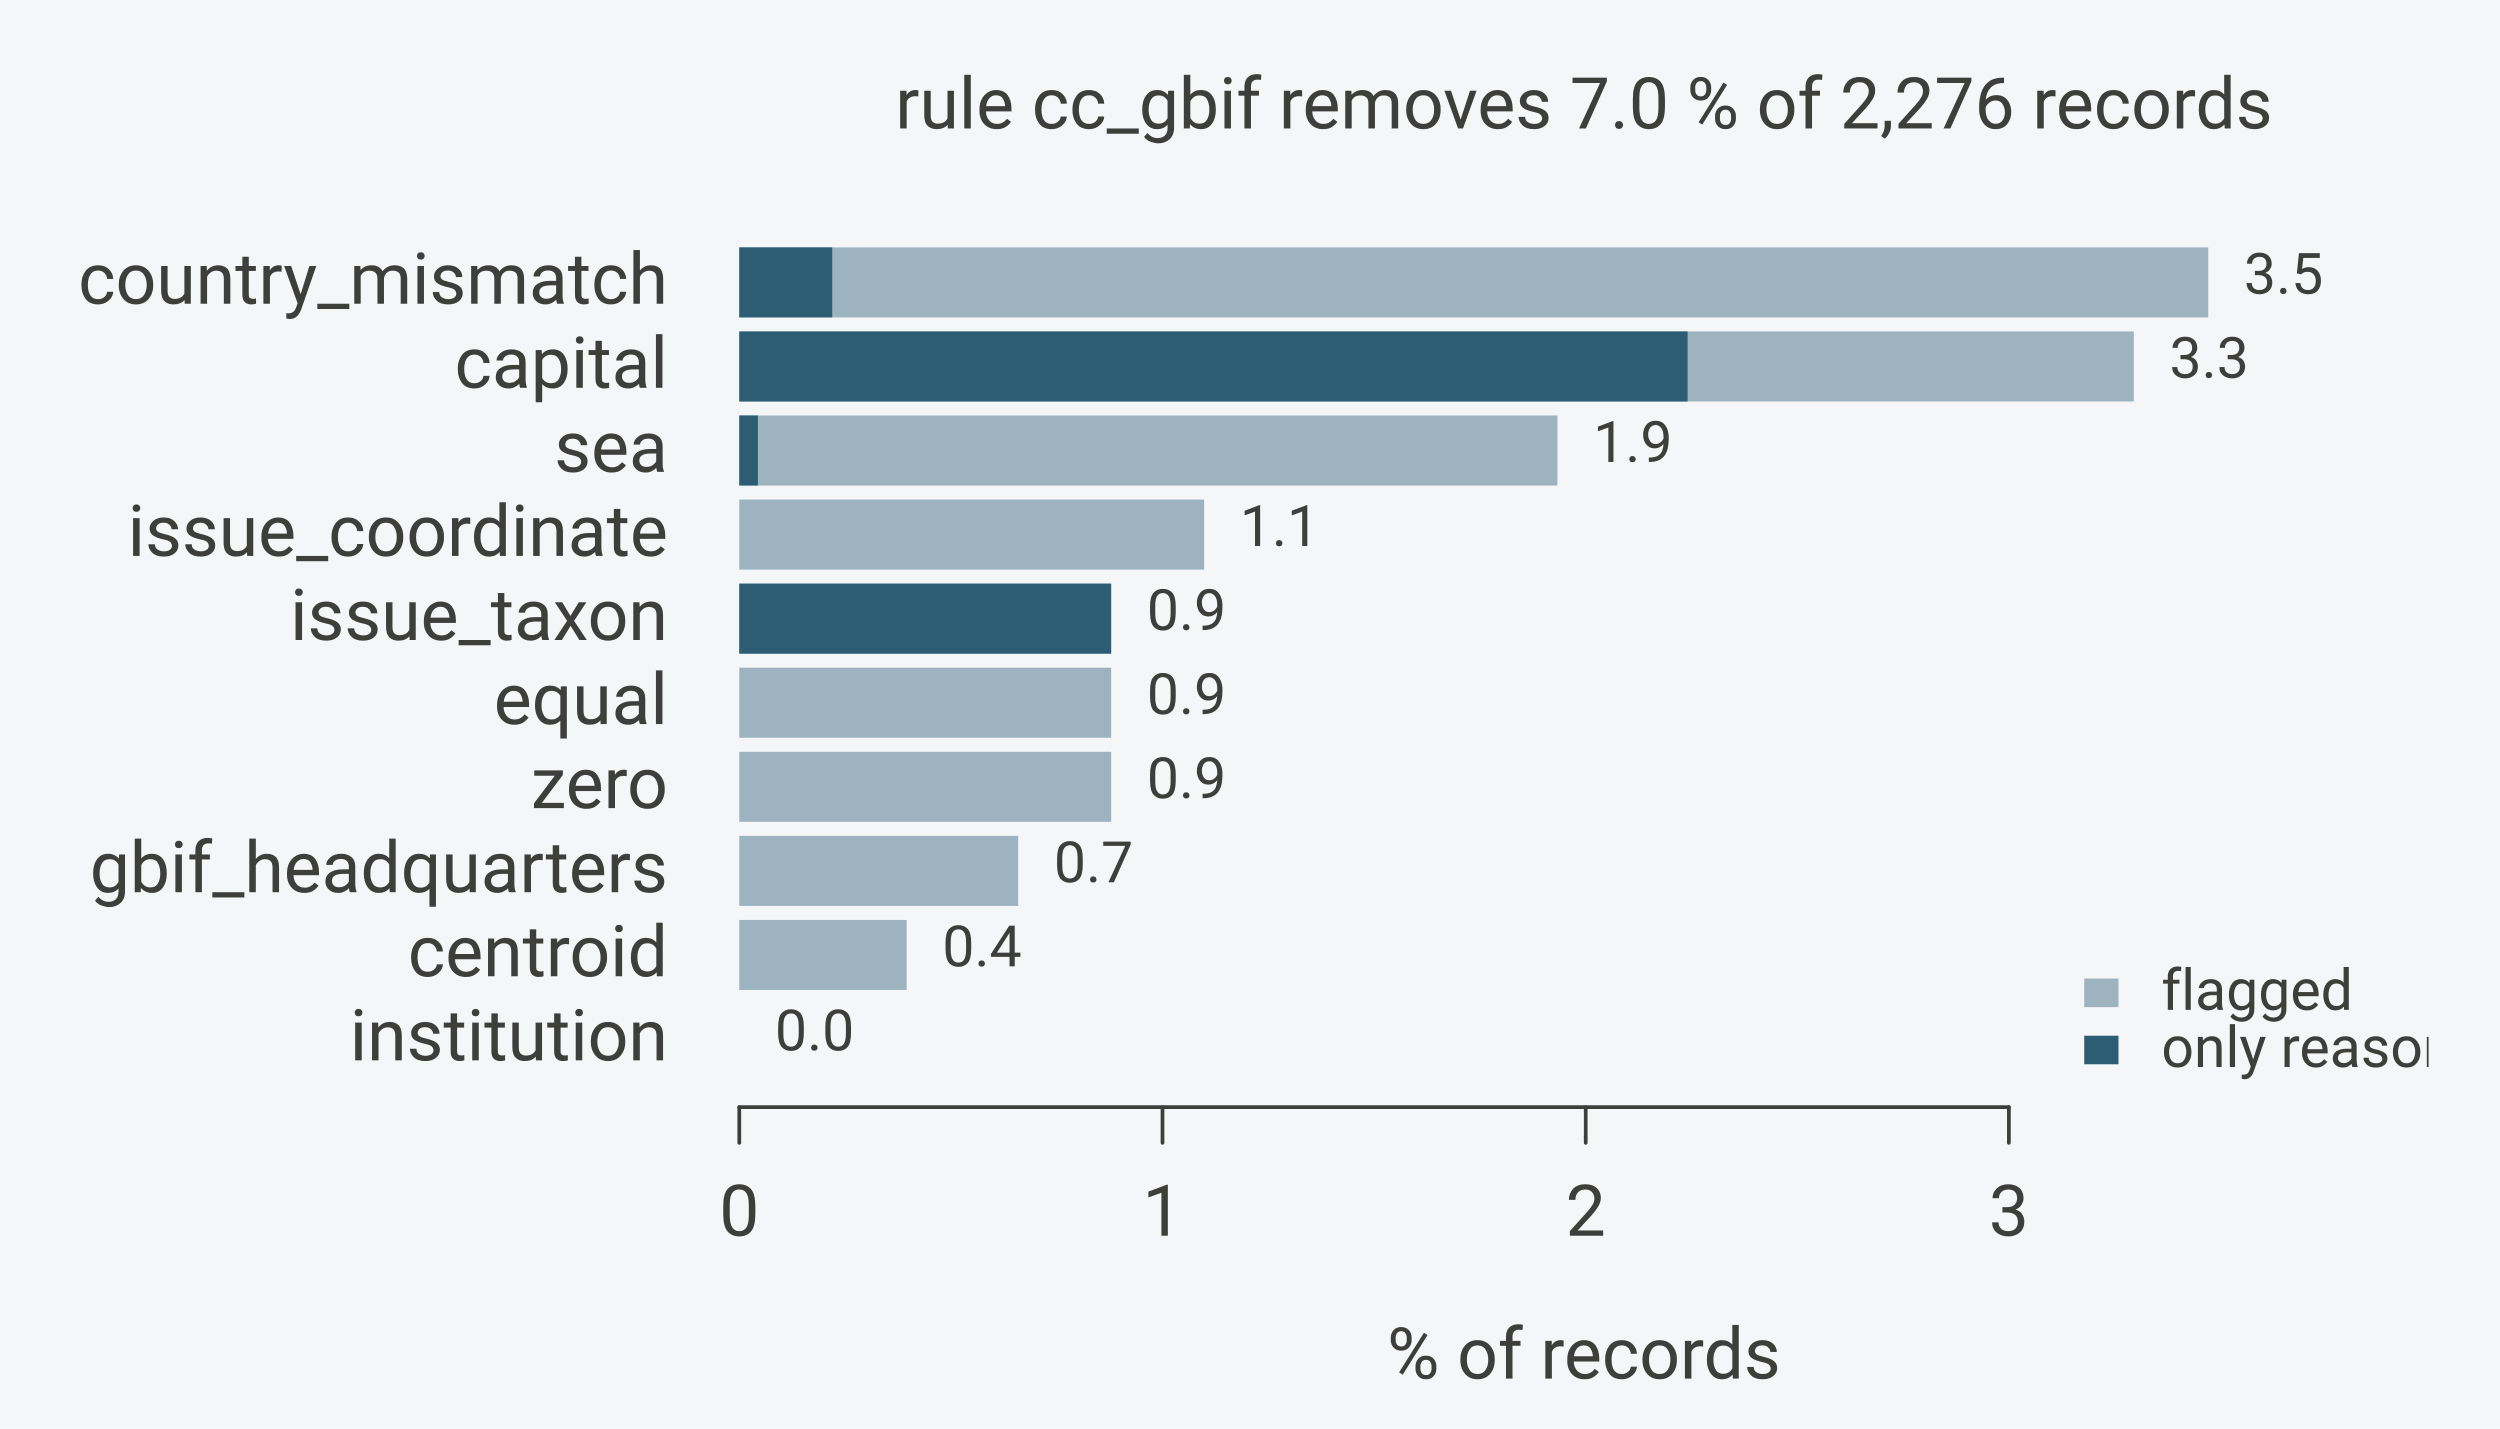
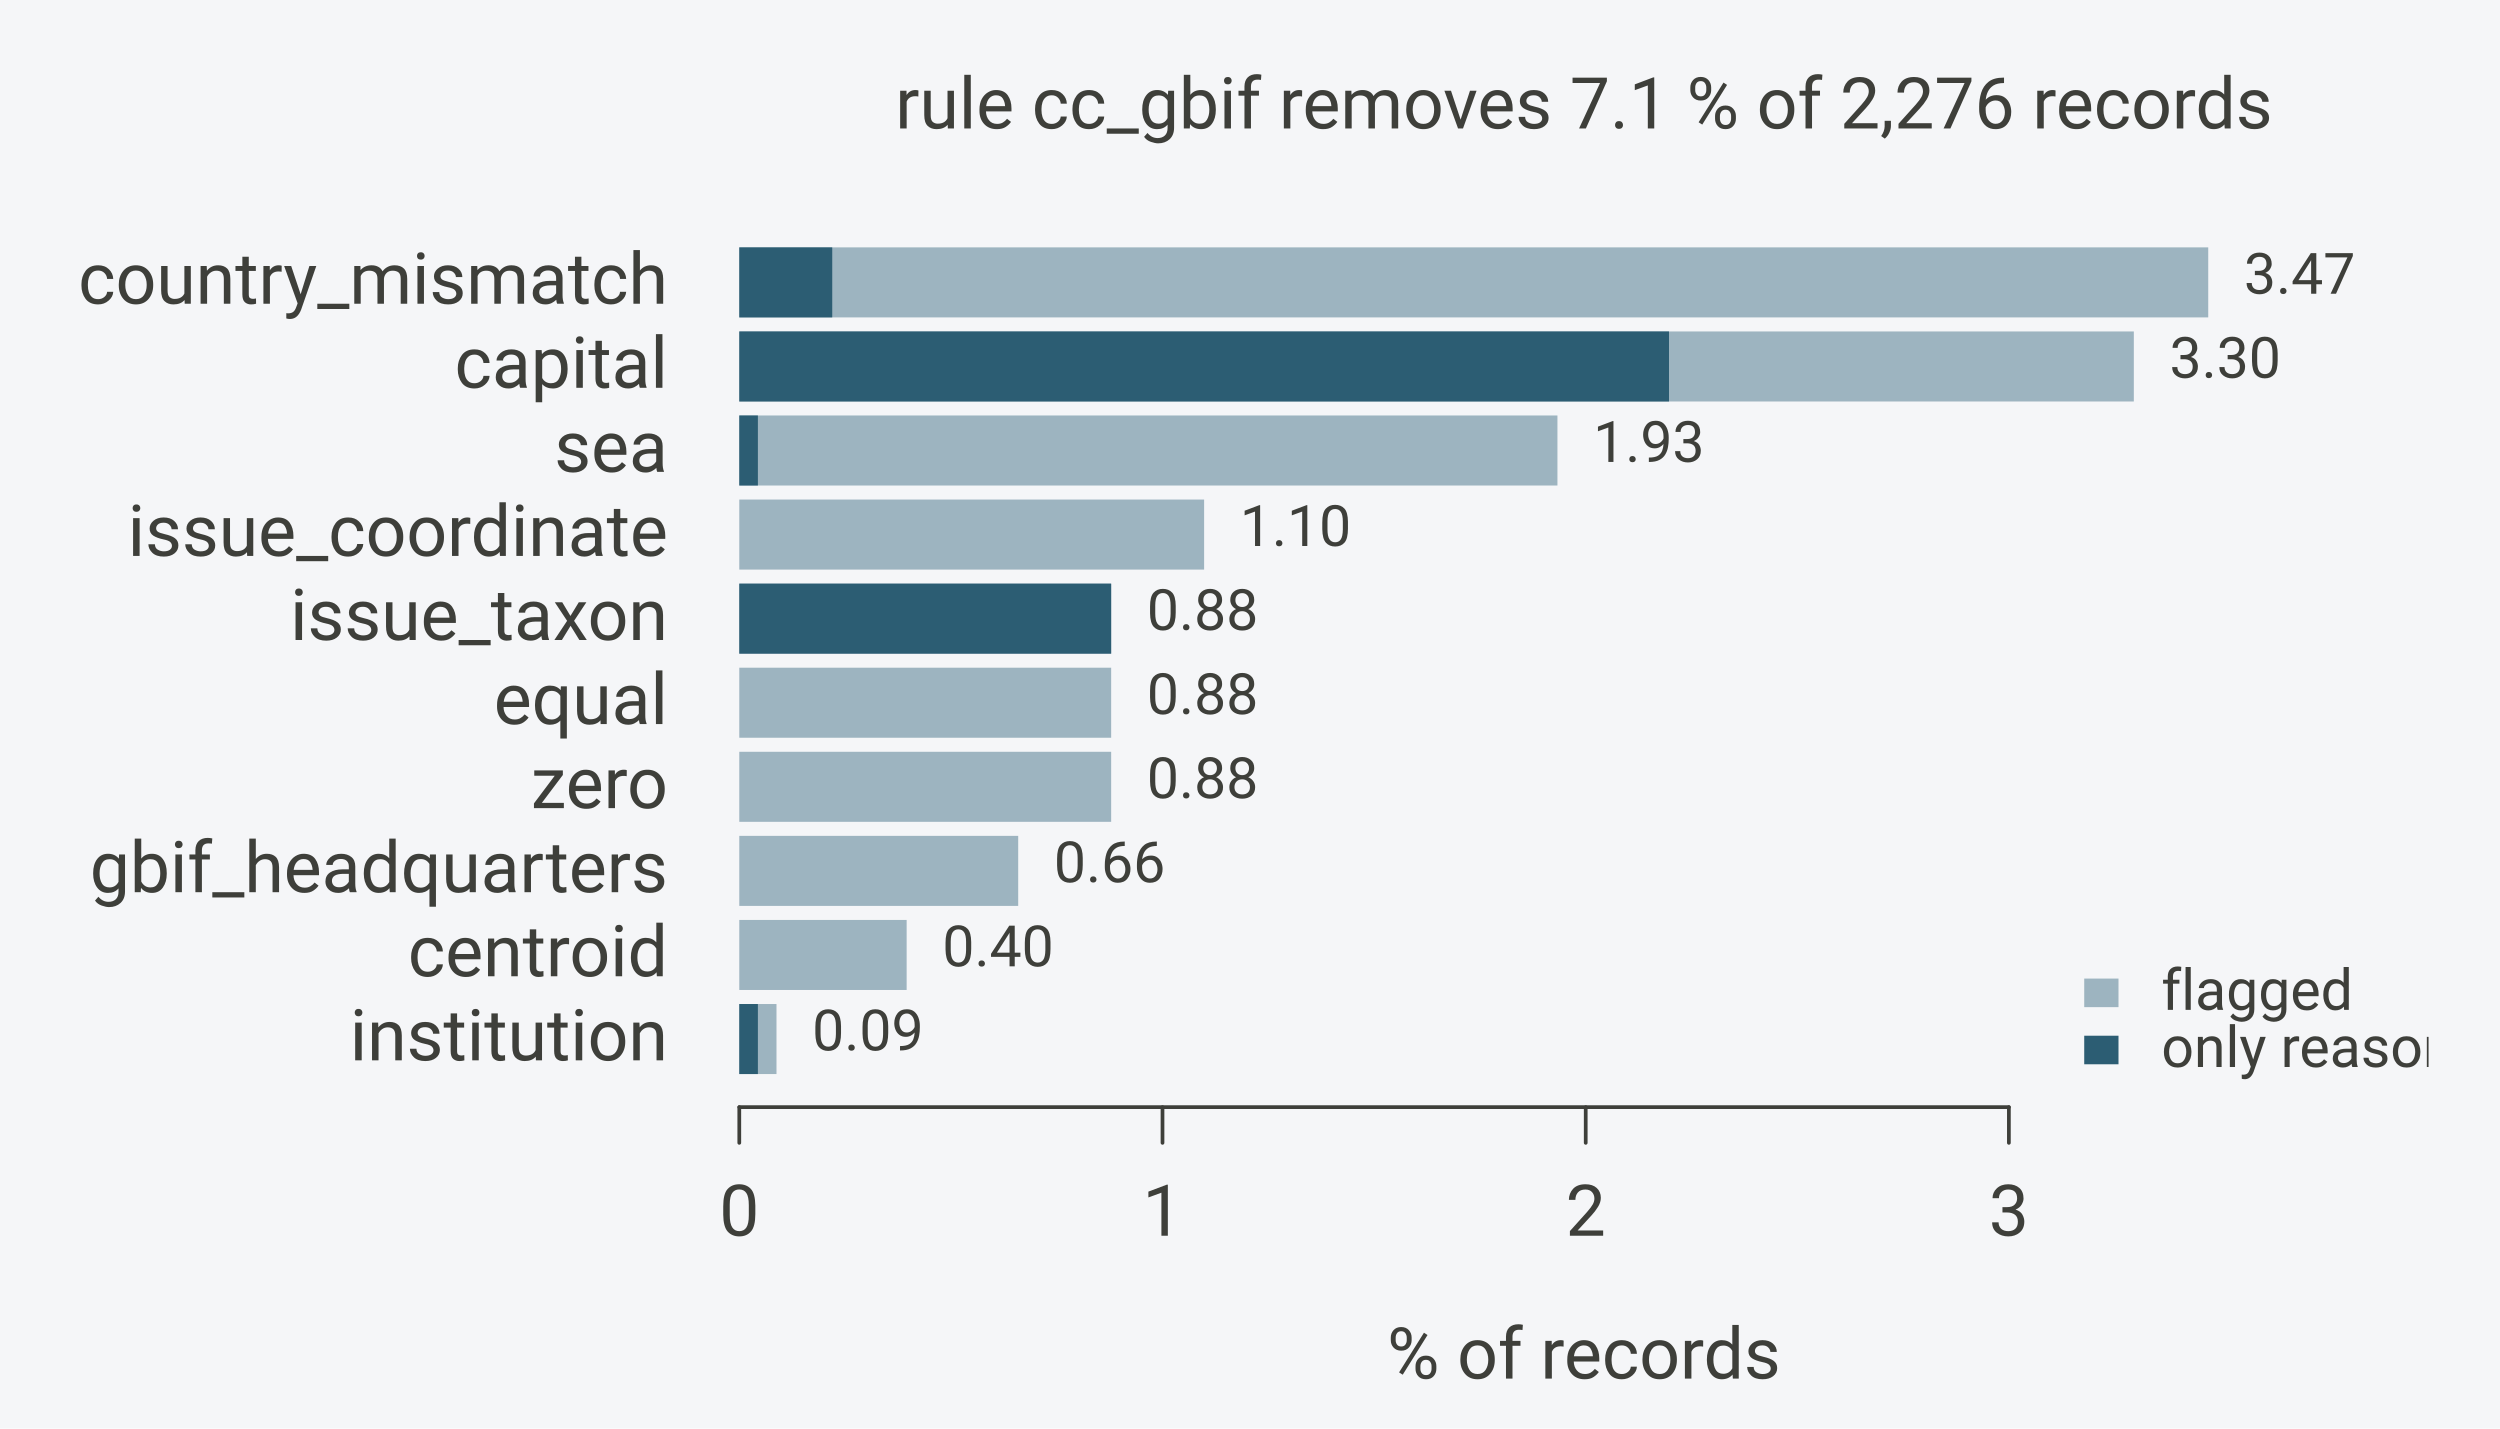
<svg xmlns="http://www.w3.org/2000/svg" width="504.00pt" height="288.00pt" viewBox="0 0 504.00 288.00">
  <g class="svglite">
    <defs>
      <style type="text/css">
    /* theme-aware-processed */
    .svglite line, .svglite polyline, .svglite polygon, .svglite path, .svglite circle {
      fill: none;
      stroke: #3E3F3A;
      stroke-linecap: round;
      stroke-linejoin: round;
      stroke-miterlimit: 10.00;
    }
    .svglite &gt; g &gt; rect {
      fill: none;
      stroke: #3E3F3A;
      stroke-linecap: round;
      stroke-linejoin: round;
      stroke-miterlimit: 10.00;
    }
    .svglite text {
      white-space: pre;
      fill: #3E3F3A;
    }
    .svglite g.glyphgroup path {
      fill: inherit;
      stroke: none;
    }
  </style>
    </defs>
    <rect width="100%" height="100%" style="stroke: none; fill: #F5F6F8;" />
    <defs>
      <clipPath id="cpMC4wMHw1MDQuMDB8MC4wMHwyODguMDA=">
        <rect x="0.00" y="0.00" width="504.00" height="288.00" />
      </clipPath>
    </defs>
    <g clip-path="url(#cpMC4wMHw1MDQuMDB8MC4wMHwyODguMDA=)">
-       <rect x="149.04" y="202.41" width="0.00" height="14.12" style="stroke-width: 0.75; stroke: none; fill: #9DB4C0;" />
+       <rect x="149.04" y="202.41" width="7.50" height="14.12" style="stroke-width: 0.75; stroke: none; fill: #9DB4C0;" />
      <rect x="149.04" y="185.46" width="33.74" height="14.12" style="stroke-width: 0.75; stroke: none; fill: #9DB4C0;" />
      <rect x="149.04" y="168.51" width="56.23" height="14.12" style="stroke-width: 0.75; stroke: none; fill: #9DB4C0;" />
      <rect x="149.04" y="151.56" width="74.97" height="14.12" style="stroke-width: 0.75; stroke: none; fill: #9DB4C0;" />
      <rect x="149.04" y="134.61" width="74.97" height="14.12" style="stroke-width: 0.75; stroke: none; fill: #9DB4C0;" />
      <rect x="149.04" y="117.66" width="74.97" height="14.12" style="stroke-width: 0.75; stroke: none; fill: #9DB4C0;" />
      <rect x="149.04" y="100.71" width="93.71" height="14.12" style="stroke-width: 0.75; stroke: none; fill: #9DB4C0;" />
      <rect x="149.04" y="83.76" width="164.94" height="14.12" style="stroke-width: 0.75; stroke: none; fill: #9DB4C0;" />
      <rect x="149.04" y="66.82" width="281.14" height="14.12" style="stroke-width: 0.75; stroke: none; fill: #9DB4C0;" />
      <rect x="149.04" y="49.87" width="296.14" height="14.12" style="stroke-width: 0.75; stroke: none; fill: #9DB4C0;" />
      <text x="134.64" y="213.77" text-anchor="end" style="font-size: 1.2em; font-family: &quot;Roboto&quot;, -apple-system, BlinkMacSystemFont, &quot;Segoe UI&quot;, system-ui, sans-serif;">institution</text>
      <text x="134.64" y="196.82" text-anchor="end" style="font-size: 1.2em; font-family: &quot;Roboto&quot;, -apple-system, BlinkMacSystemFont, &quot;Segoe UI&quot;, system-ui, sans-serif;">centroid</text>
      <text x="134.64" y="179.87" text-anchor="end" style="font-size: 1.2em; font-family: &quot;Roboto&quot;, -apple-system, BlinkMacSystemFont, &quot;Segoe UI&quot;, system-ui, sans-serif;">gbif_headquarters</text>
      <text x="134.64" y="162.92" text-anchor="end" style="font-size: 1.2em; font-family: &quot;Roboto&quot;, -apple-system, BlinkMacSystemFont, &quot;Segoe UI&quot;, system-ui, sans-serif;">zero</text>
      <text x="134.64" y="145.97" text-anchor="end" style="font-size: 1.2em; font-family: &quot;Roboto&quot;, -apple-system, BlinkMacSystemFont, &quot;Segoe UI&quot;, system-ui, sans-serif;">equal</text>
      <text x="134.64" y="129.02" text-anchor="end" style="font-size: 1.2em; font-family: &quot;Roboto&quot;, -apple-system, BlinkMacSystemFont, &quot;Segoe UI&quot;, system-ui, sans-serif;">issue_taxon</text>
      <text x="134.64" y="112.07" text-anchor="end" style="font-size: 1.2em; font-family: &quot;Roboto&quot;, -apple-system, BlinkMacSystemFont, &quot;Segoe UI&quot;, system-ui, sans-serif;">issue_coordinate</text>
      <text x="134.64" y="95.13" text-anchor="end" style="font-size: 1.2em; font-family: &quot;Roboto&quot;, -apple-system, BlinkMacSystemFont, &quot;Segoe UI&quot;, system-ui, sans-serif;">sea</text>
      <text x="134.64" y="78.18" text-anchor="end" style="font-size: 1.2em; font-family: &quot;Roboto&quot;, -apple-system, BlinkMacSystemFont, &quot;Segoe UI&quot;, system-ui, sans-serif;">capital</text>
      <text x="134.64" y="61.23" text-anchor="end" style="font-size: 1.2em; font-family: &quot;Roboto&quot;, -apple-system, BlinkMacSystemFont, &quot;Segoe UI&quot;, system-ui, sans-serif;">country_mismatch</text>
      <text x="319.32" y="277.92" text-anchor="middle" style="font-size: 1.2em; font-family: &quot;Roboto&quot;, -apple-system, BlinkMacSystemFont, &quot;Segoe UI&quot;, system-ui, sans-serif;">% of records</text>
      <line x1="149.04" y1="223.20" x2="404.99" y2="223.20" style="stroke-width: 0.75;" />
      <line x1="149.04" y1="223.20" x2="149.04" y2="230.40" style="stroke-width: 0.75;" />
      <line x1="234.36" y1="223.20" x2="234.36" y2="230.40" style="stroke-width: 0.75;" />
      <line x1="319.68" y1="223.20" x2="319.68" y2="230.40" style="stroke-width: 0.75;" />
      <line x1="404.99" y1="223.20" x2="404.99" y2="230.40" style="stroke-width: 0.75;" />
      <text x="149.04" y="249.12" text-anchor="middle" style="font-size: 1.2em; font-family: &quot;Roboto&quot;, -apple-system, BlinkMacSystemFont, &quot;Segoe UI&quot;, system-ui, sans-serif;">0</text>
      <text x="234.36" y="249.12" text-anchor="middle" style="font-size: 1.2em; font-family: &quot;Roboto&quot;, -apple-system, BlinkMacSystemFont, &quot;Segoe UI&quot;, system-ui, sans-serif;">1</text>
      <text x="319.68" y="249.12" text-anchor="middle" style="font-size: 1.2em; font-family: &quot;Roboto&quot;, -apple-system, BlinkMacSystemFont, &quot;Segoe UI&quot;, system-ui, sans-serif;">2</text>
      <text x="404.99" y="249.12" text-anchor="middle" style="font-size: 1.2em; font-family: &quot;Roboto&quot;, -apple-system, BlinkMacSystemFont, &quot;Segoe UI&quot;, system-ui, sans-serif;">3</text>
-       <rect x="149.04" y="202.41" width="0.00" height="14.12" style="stroke-width: 0.75; stroke: none; fill: #2C5D73;" />
+       <rect x="149.04" y="202.41" width="3.75" height="14.12" style="stroke-width: 0.75; stroke: none; fill: #2C5D73;" />
      <rect x="149.04" y="185.46" width="0.00" height="14.12" style="stroke-width: 0.75; stroke: none; fill: #2C5D73;" />
      <rect x="149.04" y="168.51" width="0.00" height="14.12" style="stroke-width: 0.75; stroke: none; fill: #2C5D73;" />
      <rect x="149.04" y="151.56" width="0.00" height="14.12" style="stroke-width: 0.75; stroke: none; fill: #2C5D73;" />
      <rect x="149.04" y="134.61" width="0.00" height="14.12" style="stroke-width: 0.75; stroke: none; fill: #2C5D73;" />
      <rect x="149.04" y="117.66" width="74.97" height="14.12" style="stroke-width: 0.75; stroke: none; fill: #2C5D73;" />
      <rect x="149.04" y="100.71" width="0.00" height="14.12" style="stroke-width: 0.75; stroke: none; fill: #2C5D73;" />
      <rect x="149.04" y="83.76" width="3.75" height="14.12" style="stroke-width: 0.75; stroke: none; fill: #2C5D73;" />
-       <rect x="149.04" y="66.82" width="191.18" height="14.12" style="stroke-width: 0.75; stroke: none; fill: #2C5D73;" />
+       <rect x="149.04" y="66.82" width="187.43" height="14.12" style="stroke-width: 0.75; stroke: none; fill: #2C5D73;" />
      <rect x="149.04" y="49.87" width="18.74" height="14.12" style="stroke-width: 0.75; stroke: none; fill: #2C5D73;" />
-       <text x="156.24" y="211.76" style="font-size: 0.96em; font-family: &quot;Roboto&quot;, -apple-system, BlinkMacSystemFont, &quot;Segoe UI&quot;, system-ui, sans-serif;">0.0</text>
-       <text x="189.98" y="194.81" style="font-size: 0.96em; font-family: &quot;Roboto&quot;, -apple-system, BlinkMacSystemFont, &quot;Segoe UI&quot;, system-ui, sans-serif;">0.4</text>
-       <text x="212.47" y="177.86" style="font-size: 0.96em; font-family: &quot;Roboto&quot;, -apple-system, BlinkMacSystemFont, &quot;Segoe UI&quot;, system-ui, sans-serif;">0.7</text>
-       <text x="231.21" y="160.91" style="font-size: 0.96em; font-family: &quot;Roboto&quot;, -apple-system, BlinkMacSystemFont, &quot;Segoe UI&quot;, system-ui, sans-serif;">0.9</text>
-       <text x="231.21" y="143.96" style="font-size: 0.96em; font-family: &quot;Roboto&quot;, -apple-system, BlinkMacSystemFont, &quot;Segoe UI&quot;, system-ui, sans-serif;">0.9</text>
-       <text x="231.21" y="127.01" style="font-size: 0.96em; font-family: &quot;Roboto&quot;, -apple-system, BlinkMacSystemFont, &quot;Segoe UI&quot;, system-ui, sans-serif;">0.9</text>
-       <text x="249.95" y="110.07" style="font-size: 0.96em; font-family: &quot;Roboto&quot;, -apple-system, BlinkMacSystemFont, &quot;Segoe UI&quot;, system-ui, sans-serif;">1.1</text>
-       <text x="321.18" y="93.12" style="font-size: 0.96em; font-family: &quot;Roboto&quot;, -apple-system, BlinkMacSystemFont, &quot;Segoe UI&quot;, system-ui, sans-serif;">1.9</text>
-       <text x="437.38" y="76.17" style="font-size: 0.96em; font-family: &quot;Roboto&quot;, -apple-system, BlinkMacSystemFont, &quot;Segoe UI&quot;, system-ui, sans-serif;">3.3</text>
-       <text x="452.38" y="59.22" style="font-size: 0.96em; font-family: &quot;Roboto&quot;, -apple-system, BlinkMacSystemFont, &quot;Segoe UI&quot;, system-ui, sans-serif;">3.5</text>
-       <text x="319.32" y="25.90" text-anchor="middle" style="font-size: 1.2em; font-family: &quot;Roboto&quot;, -apple-system, BlinkMacSystemFont, &quot;Segoe UI&quot;, system-ui, sans-serif;">rule cc_gbif removes 7.0 % of 2,276 records</text>
+       <text x="163.74" y="211.76" style="font-size: 0.96em; font-family: &quot;Roboto&quot;, -apple-system, BlinkMacSystemFont, &quot;Segoe UI&quot;, system-ui, sans-serif;">0.09</text>
+       <text x="189.98" y="194.81" style="font-size: 0.96em; font-family: &quot;Roboto&quot;, -apple-system, BlinkMacSystemFont, &quot;Segoe UI&quot;, system-ui, sans-serif;">0.40</text>
+       <text x="212.47" y="177.86" style="font-size: 0.96em; font-family: &quot;Roboto&quot;, -apple-system, BlinkMacSystemFont, &quot;Segoe UI&quot;, system-ui, sans-serif;">0.66</text>
+       <text x="231.21" y="160.91" style="font-size: 0.96em; font-family: &quot;Roboto&quot;, -apple-system, BlinkMacSystemFont, &quot;Segoe UI&quot;, system-ui, sans-serif;">0.88</text>
+       <text x="231.21" y="143.96" style="font-size: 0.96em; font-family: &quot;Roboto&quot;, -apple-system, BlinkMacSystemFont, &quot;Segoe UI&quot;, system-ui, sans-serif;">0.88</text>
+       <text x="231.21" y="127.01" style="font-size: 0.96em; font-family: &quot;Roboto&quot;, -apple-system, BlinkMacSystemFont, &quot;Segoe UI&quot;, system-ui, sans-serif;">0.88</text>
+       <text x="249.95" y="110.07" style="font-size: 0.96em; font-family: &quot;Roboto&quot;, -apple-system, BlinkMacSystemFont, &quot;Segoe UI&quot;, system-ui, sans-serif;">1.10</text>
+       <text x="321.18" y="93.12" style="font-size: 0.96em; font-family: &quot;Roboto&quot;, -apple-system, BlinkMacSystemFont, &quot;Segoe UI&quot;, system-ui, sans-serif;">1.93</text>
+       <text x="437.38" y="76.17" style="font-size: 0.96em; font-family: &quot;Roboto&quot;, -apple-system, BlinkMacSystemFont, &quot;Segoe UI&quot;, system-ui, sans-serif;">3.30</text>
+       <text x="452.38" y="59.22" style="font-size: 0.96em; font-family: &quot;Roboto&quot;, -apple-system, BlinkMacSystemFont, &quot;Segoe UI&quot;, system-ui, sans-serif;">3.47</text>
+       <text x="319.32" y="25.90" text-anchor="middle" style="font-size: 1.2em; font-family: &quot;Roboto&quot;, -apple-system, BlinkMacSystemFont, &quot;Segoe UI&quot;, system-ui, sans-serif;">rule cc_gbif removes 7.1 % of 2,276 records</text>
    </g>
    <defs>
      <clipPath id="cpMTQ5LjA0fDQ4OS42MHw0My4yMHwyMjMuMjA=">
        <rect x="149.04" y="43.20" width="340.56" height="180.00" />
      </clipPath>
    </defs>
    <g clip-path="url(#cpMTQ5LjA0fDQ4OS42MHw0My4yMHwyMjMuMjA=)">
      <rect x="420.18" y="197.28" width="6.91" height="5.76" style="stroke-width: 0.75; stroke: none; fill: #9DB4C0;" />
      <rect x="420.18" y="208.80" width="6.91" height="5.76" style="stroke-width: 0.75; stroke: none; fill: #2C5D73;" />
      <text x="435.73" y="203.59" style="font-size: 0.96em; font-family: &quot;Roboto&quot;, -apple-system, BlinkMacSystemFont, &quot;Segoe UI&quot;, system-ui, sans-serif;">flagged</text>
      <text x="435.73" y="215.11" style="font-size: 0.96em; font-family: &quot;Roboto&quot;, -apple-system, BlinkMacSystemFont, &quot;Segoe UI&quot;, system-ui, sans-serif;">only reason</text>
    </g>
  </g>
</svg>
